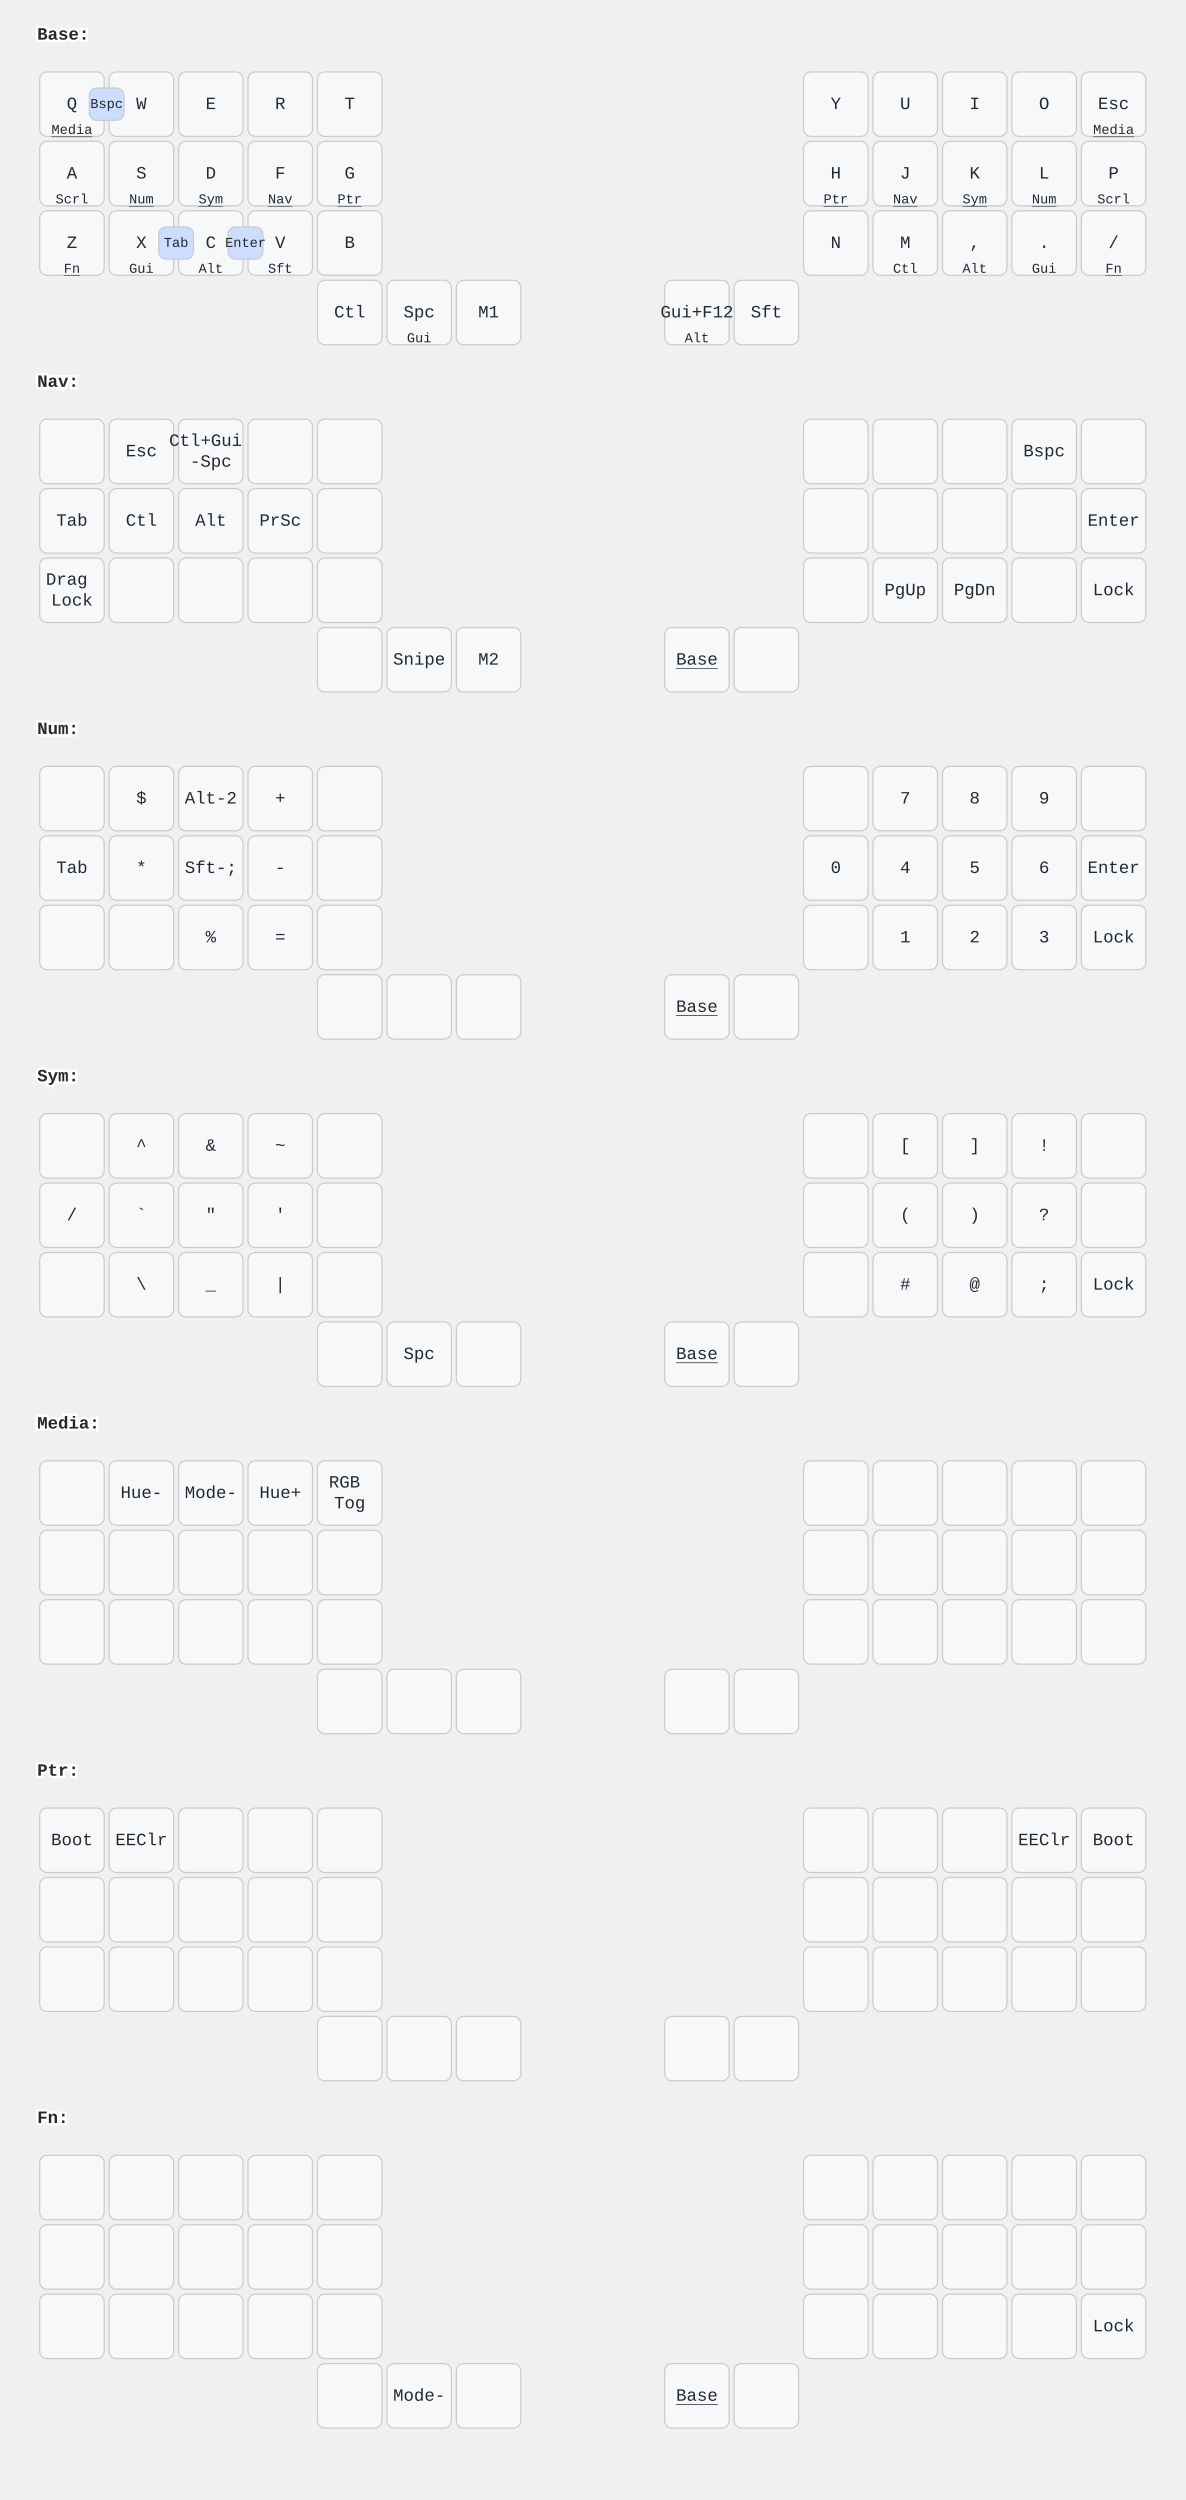
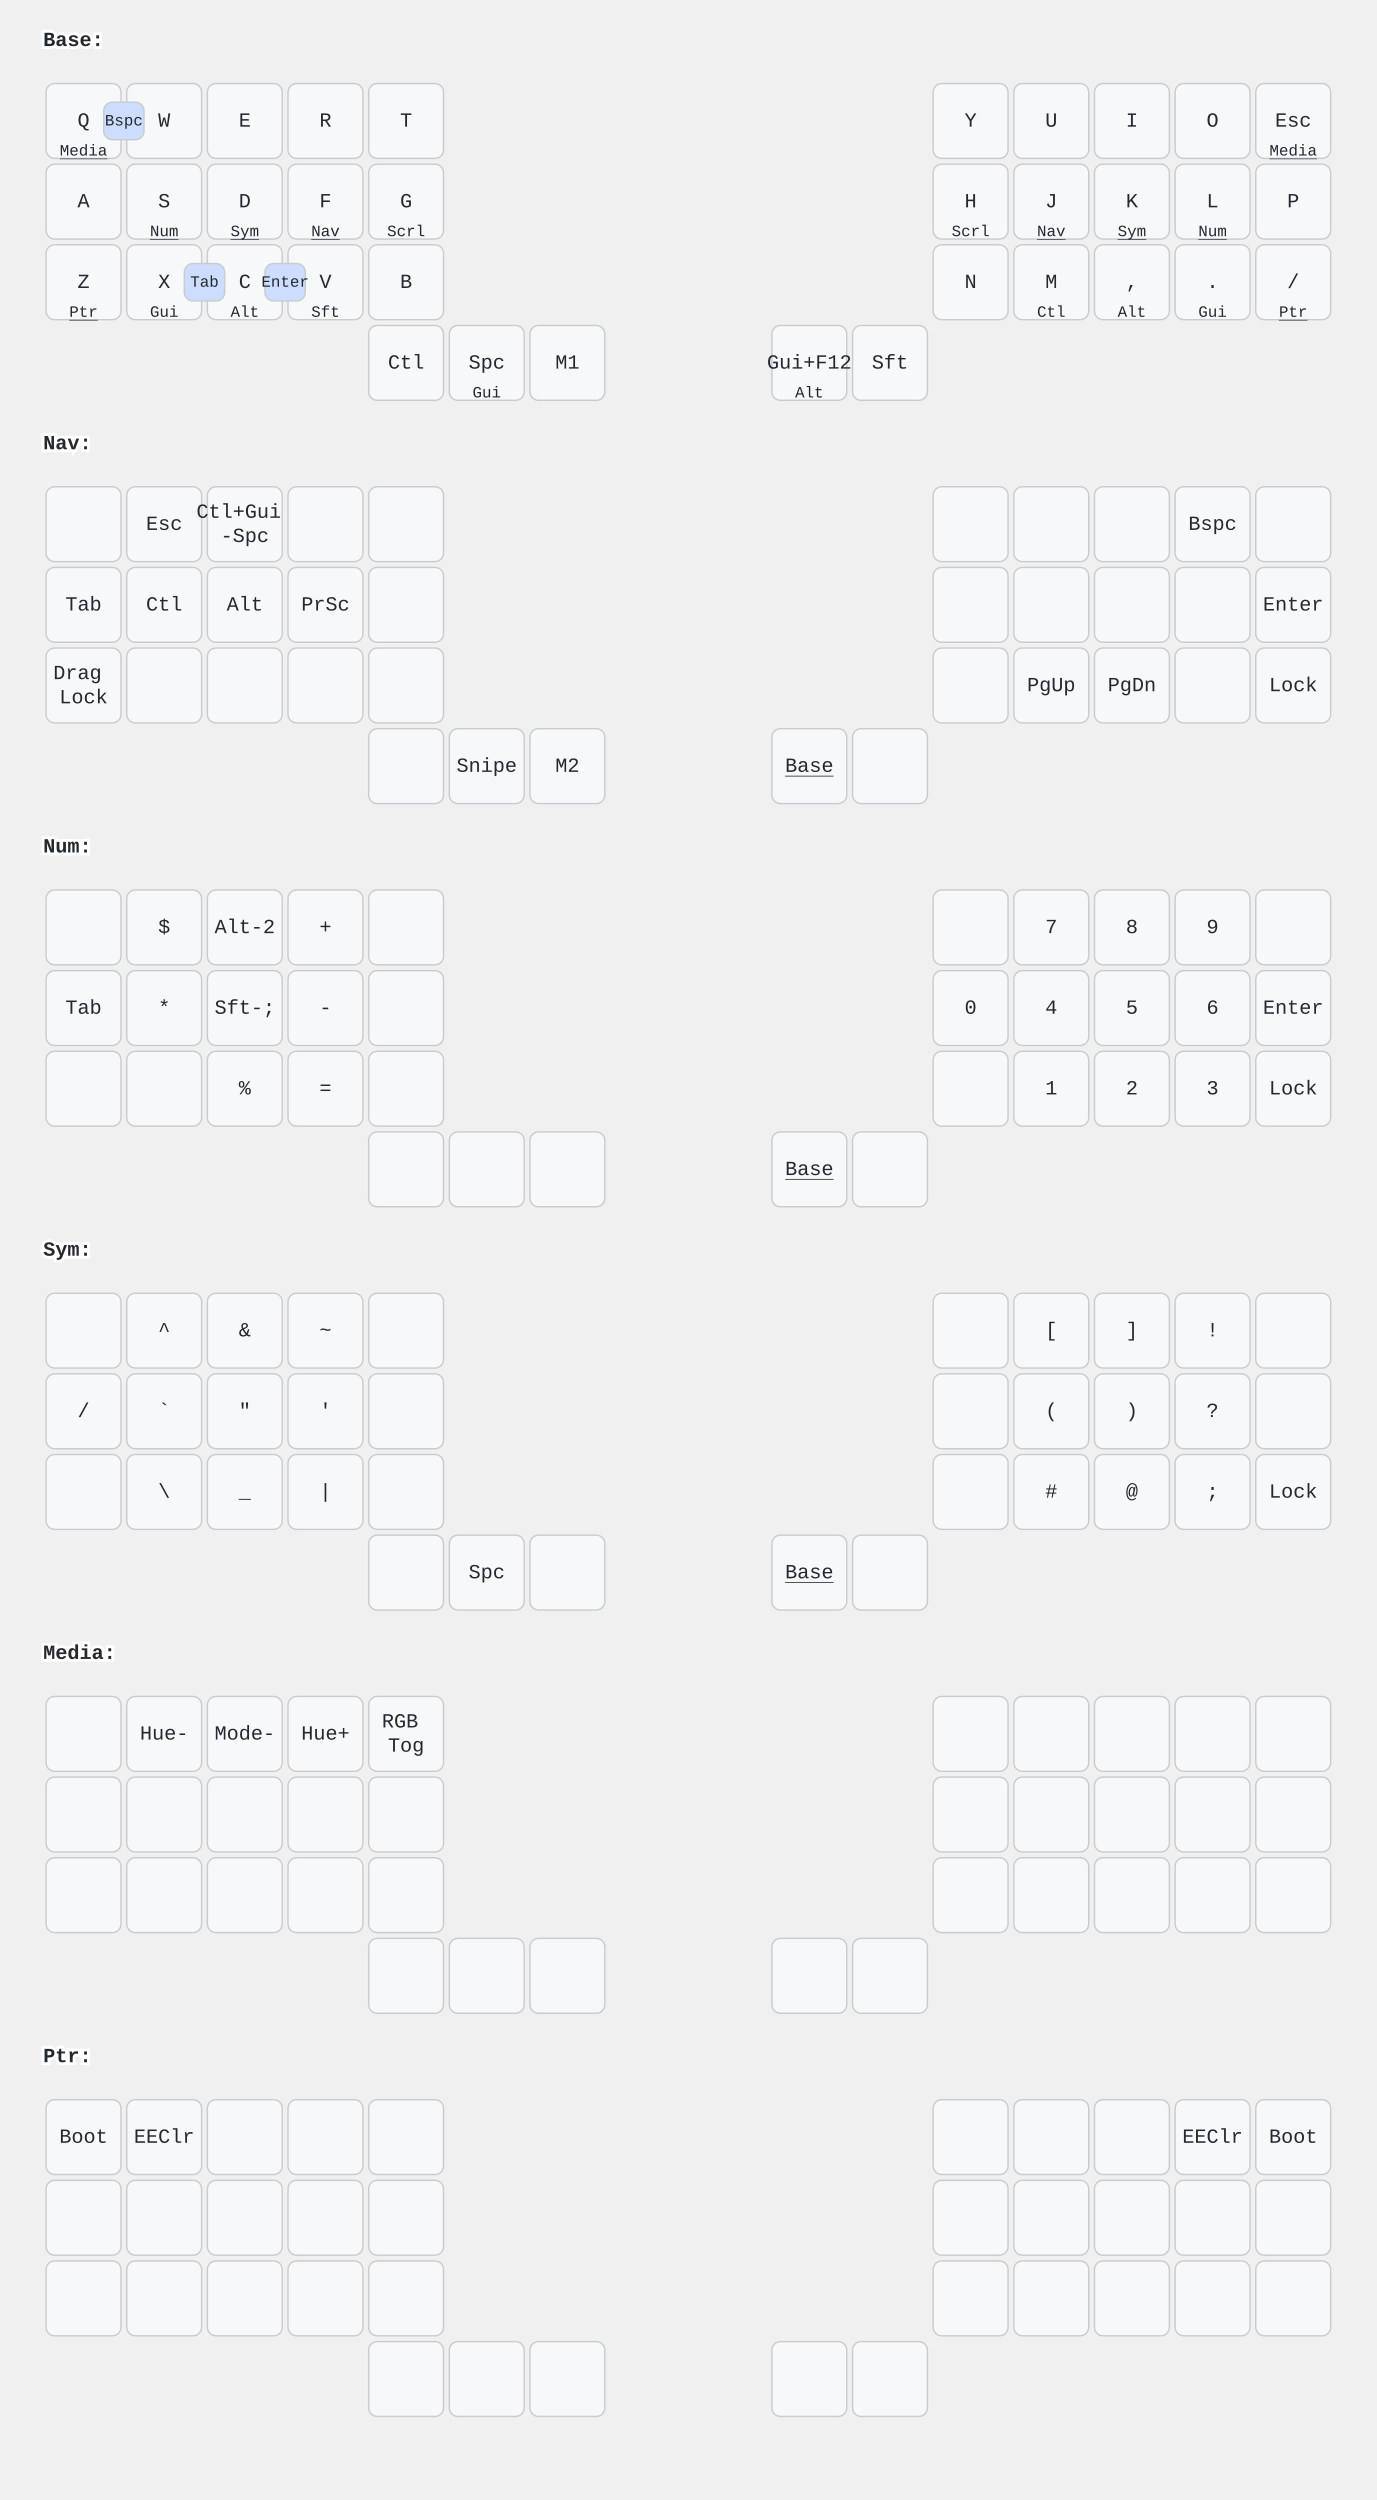
- <svg xmlns="http://www.w3.org/2000/svg" xmlns:xlink="http://www.w3.org/1999/xlink" width="956" height="2016" viewBox="0 0 956 2016" class="keymap">
+ <svg xmlns="http://www.w3.org/2000/svg" xmlns:xlink="http://www.w3.org/1999/xlink" width="956" height="1736" viewBox="0 0 956 1736" class="keymap">
  <defs>/* start glyphs */
<svg id="mdi:arrow-down-thin">
      <svg id="mdi-arrow-down-thin" viewBox="0 0 24 24">
        <path d="M7.03 13.92H11.03V5L13.04 4.97V13.92H17.03L12.03 18.92Z" />
      </svg>
    </svg>
    <svg id="mdi:arrow-left-thin">
      <svg id="mdi-arrow-left-thin" viewBox="0 0 24 24">
        <path d="M10.05 16.94V12.94H18.97L19 10.93H10.05V6.94L5.05 11.94Z" />
      </svg>
    </svg>
    <svg id="mdi:arrow-right-thin">
      <svg id="mdi-arrow-right-thin" viewBox="0 0 24 24">
        <path d="M14 16.94V12.94H5.08L5.05 10.93H14V6.94L19 11.94Z" />
      </svg>
    </svg>
    <svg id="mdi:arrow-up-thin">
      <svg id="mdi-arrow-up-thin" viewBox="0 0 24 24">
        <path d="M7.03 9.97H11.03V18.89L13.04 18.92V9.97H17.03L12.03 4.97Z" />
      </svg>
    </svg>
    <svg id="mdi:play">
      <svg id="mdi-play" viewBox="0 0 24 24">
        <path d="M8,5.14V19.14L19,12.14L8,5.14Z" />
      </svg>
    </svg>
    <svg id="mdi:skip-next">
      <svg id="mdi-skip-next" viewBox="0 0 24 24">
        <path d="M16,18H18V6H16M6,18L14.5,12L6,6V18Z" />
      </svg>
    </svg>
    <svg id="mdi:skip-previous">
      <svg id="mdi-skip-previous" viewBox="0 0 24 24">
        <path d="M6,18V6H8V18H6M9.5,12L18,6V18L9.5,12Z" />
      </svg>
    </svg>
    <svg id="mdi:stop">
      <svg id="mdi-stop" viewBox="0 0 24 24">
        <path d="M18,18H6V6H18V18Z" />
      </svg>
    </svg>
    <svg id="mdi:volume-off">
      <svg id="mdi-volume-off" viewBox="0 0 24 24">
        <path d="M12,4L9.91,6.09L12,8.18M4.27,3L3,4.27L7.73,9H3V15H7L12,20V13.27L16.25,17.53C15.58,18.04 14.83,18.46 14,18.7V20.77C15.38,20.45 16.63,19.82 17.68,18.96L19.73,21L21,19.73L12,10.73M19,12C19,12.94 18.8,13.82 18.46,14.64L19.97,16.15C20.62,14.91 21,13.5 21,12C21,7.72 18,4.14 14,3.23V5.29C16.89,6.15 19,8.83 19,12M16.5,12C16.5,10.23 15.5,8.71 14,7.97V10.18L16.45,12.63C16.5,12.43 16.5,12.21 16.5,12Z" />
      </svg>
    </svg>
  </defs>/* end glyphs */
<style>/* inherit to force styles through use tags */
svg path {
    fill: inherit;
}

/* font and background color specifications */
svg.keymap {
    font-family: SFMono-Regular,Consolas,Liberation Mono,Menlo,monospace;
    font-size: 14px;
    font-kerning: normal;
    text-rendering: optimizeLegibility;
    fill: #24292e;
}

/* default key styling */
rect.key {
    fill: #f6f8fa;
}

rect.key, rect.combo {
    stroke: #c9cccf;
    stroke-width: 1;
}

/* default key side styling, only used is draw_key_sides is set */
rect.side {
    filter: brightness(90%);
}

/* color accent for combo boxes */
rect.combo, rect.combo-separate {
    fill: #cdf;
}

/* color accent for held keys */
rect.held, rect.combo.held {
    fill: #fdd;
}

/* color accent for ghost (optional) keys */
rect.ghost, rect.combo.ghost {
    stroke-dasharray: 4, 4;
    stroke-width: 2;
}

text {
    text-anchor: middle;
    dominant-baseline: middle;
}

/* styling for layer labels */
text.label {
    font-weight: bold;
    text-anchor: start;
    stroke: white;
    stroke-width: 4;
    paint-order: stroke;
}

/* styling for optional footer */
text.footer {
    text-anchor: end;
    dominant-baseline: auto;
    stroke: white;
    stroke-width: 4;
    paint-order: stroke;
}

/* styling for combo tap, and key non-tap label text */
text.combo, text.hold, text.shifted, text.left, text.right, text.tl, text.tr, text.bl, text.br {
    font-size: 11px;
}

text.hold, text.bl, text.br {
    text-anchor: middle;
    dominant-baseline: auto;
}

text.shifted, text.tl, text.tr {
    text-anchor: middle;
    dominant-baseline: hanging;
}

text.left, text.tl, text.bl {
    text-anchor: start;
}

text.right, text.tr, text.br {
    text-anchor: end;
}

text.layer-activator {
    text-decoration: underline;
}

/* styling for hold/shifted label text in combo box */
text.combo.hold, text.combo.shifted, text.combo.left, text.combo.right {
    font-size: 8px;
}

/* lighter symbol for transparent keys */
text.trans {
    fill: #7b7e81;
}

/* styling for combo dendrons */
path.combo {
    stroke-width: 1;
    stroke: gray;
    fill: none;
}

/* Start Tabler Icons Cleanup */
/* cannot use height/width with glyphs */
.icon-tabler &gt; path {
    fill: inherit;
    stroke: inherit;
    stroke-width: 2;
}
/* hide tabler's default box */
.icon-tabler &gt; path[stroke="none"][fill="none"] {
    visibility: hidden;
}
/* End Tabler Icons Cleanup */
</style>
  <g transform="translate(30, 0)" class="layer-Base">
    <text x="0" y="28" class="label" id="Base">Base:</text>
    <g transform="translate(0, 56)">
      <g transform="translate(28, 28)" class="key keypos-0">
        <rect rx="6" ry="6" x="-26" y="-26" width="52" height="52" class="key" />
        <text x="0" y="0" class="key tap">Q</text>
        <a href="#Media">
          <text x="0" y="24" class="key hold layer-activator">Media</text>
        </a>
      </g>
      <g transform="translate(84, 28)" class="key keypos-1">
        <rect rx="6" ry="6" x="-26" y="-26" width="52" height="52" class="key" />
        <text x="0" y="0" class="key tap">W</text>
      </g>
      <g transform="translate(140, 28)" class="key keypos-2">
        <rect rx="6" ry="6" x="-26" y="-26" width="52" height="52" class="key" />
        <text x="0" y="0" class="key tap">E</text>
      </g>
      <g transform="translate(196, 28)" class="key keypos-3">
        <rect rx="6" ry="6" x="-26" y="-26" width="52" height="52" class="key" />
        <text x="0" y="0" class="key tap">R</text>
      </g>
      <g transform="translate(252, 28)" class="key keypos-4">
        <rect rx="6" ry="6" x="-26" y="-26" width="52" height="52" class="key" />
        <text x="0" y="0" class="key tap">T</text>
      </g>
      <g transform="translate(644, 28)" class="key keypos-5">
        <rect rx="6" ry="6" x="-26" y="-26" width="52" height="52" class="key" />
        <text x="0" y="0" class="key tap">Y</text>
      </g>
      <g transform="translate(700, 28)" class="key keypos-6">
        <rect rx="6" ry="6" x="-26" y="-26" width="52" height="52" class="key" />
        <text x="0" y="0" class="key tap">U</text>
      </g>
      <g transform="translate(756, 28)" class="key keypos-7">
        <rect rx="6" ry="6" x="-26" y="-26" width="52" height="52" class="key" />
        <text x="0" y="0" class="key tap">I</text>
      </g>
      <g transform="translate(812, 28)" class="key keypos-8">
        <rect rx="6" ry="6" x="-26" y="-26" width="52" height="52" class="key" />
        <text x="0" y="0" class="key tap">O</text>
      </g>
      <g transform="translate(868, 28)" class="key keypos-9">
        <rect rx="6" ry="6" x="-26" y="-26" width="52" height="52" class="key" />
        <text x="0" y="0" class="key tap">Esc</text>
        <a href="#Media">
          <text x="0" y="24" class="key hold layer-activator">Media</text>
        </a>
      </g>
      <g transform="translate(28, 84)" class="key keypos-10">
        <rect rx="6" ry="6" x="-26" y="-26" width="52" height="52" class="key" />
        <text x="0" y="0" class="key tap">A</text>
-         <text x="0" y="24" class="key hold">Scrl</text>
      </g>
      <g transform="translate(84, 84)" class="key keypos-11">
        <rect rx="6" ry="6" x="-26" y="-26" width="52" height="52" class="key" />
        <text x="0" y="0" class="key tap">S</text>
        <a href="#Num">
          <text x="0" y="24" class="key hold layer-activator">Num</text>
        </a>
      </g>
      <g transform="translate(140, 84)" class="key keypos-12">
        <rect rx="6" ry="6" x="-26" y="-26" width="52" height="52" class="key" />
        <text x="0" y="0" class="key tap">D</text>
        <a href="#Sym">
          <text x="0" y="24" class="key hold layer-activator">Sym</text>
        </a>
      </g>
      <g transform="translate(196, 84)" class="key keypos-13">
        <rect rx="6" ry="6" x="-26" y="-26" width="52" height="52" class="key" />
        <text x="0" y="0" class="key tap">F</text>
        <a href="#Nav">
          <text x="0" y="24" class="key hold layer-activator">Nav</text>
        </a>
      </g>
      <g transform="translate(252, 84)" class="key keypos-14">
        <rect rx="6" ry="6" x="-26" y="-26" width="52" height="52" class="key" />
        <text x="0" y="0" class="key tap">G</text>
-         <a href="#Ptr">
-           <text x="0" y="24" class="key hold layer-activator">Ptr</text>
-         </a>
+         <text x="0" y="24" class="key hold">Scrl</text>
      </g>
      <g transform="translate(644, 84)" class="key keypos-15">
        <rect rx="6" ry="6" x="-26" y="-26" width="52" height="52" class="key" />
        <text x="0" y="0" class="key tap">H</text>
-         <a href="#Ptr">
-           <text x="0" y="24" class="key hold layer-activator">Ptr</text>
-         </a>
+         <text x="0" y="24" class="key hold">Scrl</text>
      </g>
      <g transform="translate(700, 84)" class="key keypos-16">
        <rect rx="6" ry="6" x="-26" y="-26" width="52" height="52" class="key" />
        <text x="0" y="0" class="key tap">J</text>
        <a href="#Nav">
          <text x="0" y="24" class="key hold layer-activator">Nav</text>
        </a>
      </g>
      <g transform="translate(756, 84)" class="key keypos-17">
        <rect rx="6" ry="6" x="-26" y="-26" width="52" height="52" class="key" />
        <text x="0" y="0" class="key tap">K</text>
        <a href="#Sym">
          <text x="0" y="24" class="key hold layer-activator">Sym</text>
        </a>
      </g>
      <g transform="translate(812, 84)" class="key keypos-18">
        <rect rx="6" ry="6" x="-26" y="-26" width="52" height="52" class="key" />
        <text x="0" y="0" class="key tap">L</text>
        <a href="#Num">
          <text x="0" y="24" class="key hold layer-activator">Num</text>
        </a>
      </g>
      <g transform="translate(868, 84)" class="key keypos-19">
        <rect rx="6" ry="6" x="-26" y="-26" width="52" height="52" class="key" />
        <text x="0" y="0" class="key tap">P</text>
-         <text x="0" y="24" class="key hold">Scrl</text>
      </g>
      <g transform="translate(28, 140)" class="key keypos-20">
        <rect rx="6" ry="6" x="-26" y="-26" width="52" height="52" class="key" />
        <text x="0" y="0" class="key tap">Z</text>
-         <a href="#Fn">
-           <text x="0" y="24" class="key hold layer-activator">Fn</text>
+         <a href="#Ptr">
+           <text x="0" y="24" class="key hold layer-activator">Ptr</text>
        </a>
      </g>
      <g transform="translate(84, 140)" class="key keypos-21">
        <rect rx="6" ry="6" x="-26" y="-26" width="52" height="52" class="key" />
        <text x="0" y="0" class="key tap">X</text>
        <text x="0" y="24" class="key hold">Gui</text>
      </g>
      <g transform="translate(140, 140)" class="key keypos-22">
        <rect rx="6" ry="6" x="-26" y="-26" width="52" height="52" class="key" />
        <text x="0" y="0" class="key tap">C</text>
        <text x="0" y="24" class="key hold">Alt</text>
      </g>
      <g transform="translate(196, 140)" class="key keypos-23">
        <rect rx="6" ry="6" x="-26" y="-26" width="52" height="52" class="key" />
        <text x="0" y="0" class="key tap">V</text>
        <text x="0" y="24" class="key hold">Sft</text>
      </g>
      <g transform="translate(252, 140)" class="key keypos-24">
        <rect rx="6" ry="6" x="-26" y="-26" width="52" height="52" class="key" />
        <text x="0" y="0" class="key tap">B</text>
      </g>
      <g transform="translate(644, 140)" class="key keypos-25">
        <rect rx="6" ry="6" x="-26" y="-26" width="52" height="52" class="key" />
        <text x="0" y="0" class="key tap">N</text>
      </g>
      <g transform="translate(700, 140)" class="key keypos-26">
        <rect rx="6" ry="6" x="-26" y="-26" width="52" height="52" class="key" />
        <text x="0" y="0" class="key tap">M</text>
        <text x="0" y="24" class="key hold">Ctl</text>
      </g>
      <g transform="translate(756, 140)" class="key keypos-27">
        <rect rx="6" ry="6" x="-26" y="-26" width="52" height="52" class="key" />
        <text x="0" y="0" class="key tap">,</text>
        <text x="0" y="24" class="key hold">Alt</text>
      </g>
      <g transform="translate(812, 140)" class="key keypos-28">
        <rect rx="6" ry="6" x="-26" y="-26" width="52" height="52" class="key" />
        <text x="0" y="0" class="key tap">.</text>
        <text x="0" y="24" class="key hold">Gui</text>
      </g>
      <g transform="translate(868, 140)" class="key keypos-29">
        <rect rx="6" ry="6" x="-26" y="-26" width="52" height="52" class="key" />
        <text x="0" y="0" class="key tap">/</text>
-         <a href="#Fn">
-           <text x="0" y="24" class="key hold layer-activator">Fn</text>
+         <a href="#Ptr">
+           <text x="0" y="24" class="key hold layer-activator">Ptr</text>
        </a>
      </g>
      <g transform="translate(252, 196)" class="key keypos-30">
        <rect rx="6" ry="6" x="-26" y="-26" width="52" height="52" class="key" />
        <text x="0" y="0" class="key tap">Ctl</text>
      </g>
      <g transform="translate(308, 196)" class="key keypos-31">
        <rect rx="6" ry="6" x="-26" y="-26" width="52" height="52" class="key" />
        <text x="0" y="0" class="key tap">Spc</text>
        <text x="0" y="24" class="key hold">Gui</text>
      </g>
      <g transform="translate(364, 196)" class="key keypos-32">
        <rect rx="6" ry="6" x="-26" y="-26" width="52" height="52" class="key" />
        <text x="0" y="0" class="key tap">M1</text>
      </g>
      <g transform="translate(532, 196)" class="key keypos-33">
        <rect rx="6" ry="6" x="-26" y="-26" width="52" height="52" class="key" />
        <text x="0" y="0" class="key tap">Gui+F12</text>
        <text x="0" y="24" class="key hold">Alt</text>
      </g>
      <g transform="translate(588, 196)" class="key keypos-34">
        <rect rx="6" ry="6" x="-26" y="-26" width="52" height="52" class="key" />
        <text x="0" y="0" class="key tap">Sft</text>
      </g>
      <g class="combo combopos-0">
        <rect rx="6" ry="6" x="154" y="127" width="28" height="26" class="combo" />
        <text x="168" y="140" class="combo tap">Enter</text>
      </g>
      <g class="combo combopos-1">
        <rect rx="6" ry="6" x="98" y="127" width="28" height="26" class="combo" />
        <text x="112" y="140" class="combo tap">Tab</text>
      </g>
      <g class="combo combopos-2">
        <rect rx="6" ry="6" x="42" y="15" width="28" height="26" class="combo" />
        <text x="56" y="28" class="combo tap">Bspc</text>
      </g>
    </g>
  </g>
  <g transform="translate(30, 280)" class="layer-Nav">
    <text x="0" y="28" class="label" id="Nav">Nav:</text>
    <g transform="translate(0, 56)">
      <g transform="translate(28, 28)" class="key keypos-0">
        <rect rx="6" ry="6" x="-26" y="-26" width="52" height="52" class="key" />
      </g>
      <g transform="translate(84, 28)" class="key keypos-1">
        <rect rx="6" ry="6" x="-26" y="-26" width="52" height="52" class="key" />
        <text x="0" y="0" class="key tap">Esc</text>
      </g>
      <g transform="translate(140, 28)" class="key keypos-2">
        <rect rx="6" ry="6" x="-26" y="-26" width="52" height="52" class="key" />
        <text x="0" y="0" class="key tap">
          <tspan x="0" dy="-0.6em">Ctl+Gui</tspan>
          <tspan x="0" dy="1.2em">-Spc</tspan>
        </text>
      </g>
      <g transform="translate(196, 28)" class="key keypos-3">
        <rect rx="6" ry="6" x="-26" y="-26" width="52" height="52" class="key" />
      </g>
      <g transform="translate(252, 28)" class="key keypos-4">
        <rect rx="6" ry="6" x="-26" y="-26" width="52" height="52" class="key" />
      </g>
      <g transform="translate(644, 28)" class="key keypos-5">
        <rect rx="6" ry="6" x="-26" y="-26" width="52" height="52" class="key" />
      </g>
      <g transform="translate(700, 28)" class="key keypos-6">
        <rect rx="6" ry="6" x="-26" y="-26" width="52" height="52" class="key" />
      </g>
      <g transform="translate(756, 28)" class="key keypos-7">
        <rect rx="6" ry="6" x="-26" y="-26" width="52" height="52" class="key" />
        <use href="#mdi:arrow-up-thin" xlink:href="#mdi:arrow-up-thin" x="-7" y="-7" height="14" width="14.0" class="key tap glyph mdi:arrow-up-thin" />
      </g>
      <g transform="translate(812, 28)" class="key keypos-8">
        <rect rx="6" ry="6" x="-26" y="-26" width="52" height="52" class="key" />
        <text x="0" y="0" class="key tap">Bspc</text>
      </g>
      <g transform="translate(868, 28)" class="key keypos-9">
        <rect rx="6" ry="6" x="-26" y="-26" width="52" height="52" class="key" />
      </g>
      <g transform="translate(28, 84)" class="key keypos-10">
        <rect rx="6" ry="6" x="-26" y="-26" width="52" height="52" class="key" />
        <text x="0" y="0" class="key tap">Tab</text>
      </g>
      <g transform="translate(84, 84)" class="key keypos-11">
        <rect rx="6" ry="6" x="-26" y="-26" width="52" height="52" class="key" />
        <text x="0" y="0" class="key tap">Ctl</text>
      </g>
      <g transform="translate(140, 84)" class="key keypos-12">
        <rect rx="6" ry="6" x="-26" y="-26" width="52" height="52" class="key" />
        <text x="0" y="0" class="key tap">Alt</text>
      </g>
      <g transform="translate(196, 84)" class="key keypos-13">
        <rect rx="6" ry="6" x="-26" y="-26" width="52" height="52" class="key" />
        <text x="0" y="0" class="key tap">PrSc</text>
      </g>
      <g transform="translate(252, 84)" class="key keypos-14">
        <rect rx="6" ry="6" x="-26" y="-26" width="52" height="52" class="key" />
      </g>
      <g transform="translate(644, 84)" class="key keypos-15">
        <rect rx="6" ry="6" x="-26" y="-26" width="52" height="52" class="key" />
      </g>
      <g transform="translate(700, 84)" class="key keypos-16">
        <rect rx="6" ry="6" x="-26" y="-26" width="52" height="52" class="key" />
        <use href="#mdi:arrow-left-thin" xlink:href="#mdi:arrow-left-thin" x="-7" y="-7" height="14" width="14.0" class="key tap glyph mdi:arrow-left-thin" />
      </g>
      <g transform="translate(756, 84)" class="key keypos-17">
        <rect rx="6" ry="6" x="-26" y="-26" width="52" height="52" class="key" />
        <use href="#mdi:arrow-down-thin" xlink:href="#mdi:arrow-down-thin" x="-7" y="-7" height="14" width="14.0" class="key tap glyph mdi:arrow-down-thin" />
      </g>
      <g transform="translate(812, 84)" class="key keypos-18">
        <rect rx="6" ry="6" x="-26" y="-26" width="52" height="52" class="key" />
        <use href="#mdi:arrow-right-thin" xlink:href="#mdi:arrow-right-thin" x="-7" y="-7" height="14" width="14.0" class="key tap glyph mdi:arrow-right-thin" />
      </g>
      <g transform="translate(868, 84)" class="key keypos-19">
        <rect rx="6" ry="6" x="-26" y="-26" width="52" height="52" class="key" />
        <text x="0" y="0" class="key tap">Enter</text>
      </g>
      <g transform="translate(28, 140)" class="key keypos-20">
        <rect rx="6" ry="6" x="-26" y="-26" width="52" height="52" class="key" />
        <text x="0" y="0" class="key tap">
          <tspan x="0" dy="-0.6em">Drag</tspan>
          <tspan x="0" dy="1.2em">Lock</tspan>
        </text>
      </g>
      <g transform="translate(84, 140)" class="key keypos-21">
        <rect rx="6" ry="6" x="-26" y="-26" width="52" height="52" class="key" />
      </g>
      <g transform="translate(140, 140)" class="key keypos-22">
        <rect rx="6" ry="6" x="-26" y="-26" width="52" height="52" class="key" />
      </g>
      <g transform="translate(196, 140)" class="key keypos-23">
        <rect rx="6" ry="6" x="-26" y="-26" width="52" height="52" class="key" />
      </g>
      <g transform="translate(252, 140)" class="key keypos-24">
        <rect rx="6" ry="6" x="-26" y="-26" width="52" height="52" class="key" />
      </g>
      <g transform="translate(644, 140)" class="key keypos-25">
        <rect rx="6" ry="6" x="-26" y="-26" width="52" height="52" class="key" />
      </g>
      <g transform="translate(700, 140)" class="key keypos-26">
        <rect rx="6" ry="6" x="-26" y="-26" width="52" height="52" class="key" />
        <text x="0" y="0" class="key tap">PgUp</text>
      </g>
      <g transform="translate(756, 140)" class="key keypos-27">
        <rect rx="6" ry="6" x="-26" y="-26" width="52" height="52" class="key" />
        <text x="0" y="0" class="key tap">PgDn</text>
      </g>
      <g transform="translate(812, 140)" class="key keypos-28">
        <rect rx="6" ry="6" x="-26" y="-26" width="52" height="52" class="key" />
      </g>
      <g transform="translate(868, 140)" class="key keypos-29">
        <rect rx="6" ry="6" x="-26" y="-26" width="52" height="52" class="key" />
        <text x="0" y="0" class="key tap">Lock</text>
      </g>
      <g transform="translate(252, 196)" class="key keypos-30">
        <rect rx="6" ry="6" x="-26" y="-26" width="52" height="52" class="key" />
      </g>
      <g transform="translate(308, 196)" class="key keypos-31">
        <rect rx="6" ry="6" x="-26" y="-26" width="52" height="52" class="key" />
        <text x="0" y="0" class="key tap">Snipe</text>
      </g>
      <g transform="translate(364, 196)" class="key keypos-32">
        <rect rx="6" ry="6" x="-26" y="-26" width="52" height="52" class="key" />
        <text x="0" y="0" class="key tap">M2</text>
      </g>
      <g transform="translate(532, 196)" class="key keypos-33">
        <rect rx="6" ry="6" x="-26" y="-26" width="52" height="52" class="key" />
        <a href="#Base">
          <text x="0" y="0" class="key tap layer-activator">Base</text>
        </a>
      </g>
      <g transform="translate(588, 196)" class="key keypos-34">
        <rect rx="6" ry="6" x="-26" y="-26" width="52" height="52" class="key" />
      </g>
    </g>
  </g>
  <g transform="translate(30, 560)" class="layer-Num">
    <text x="0" y="28" class="label" id="Num">Num:</text>
    <g transform="translate(0, 56)">
      <g transform="translate(28, 28)" class="key keypos-0">
        <rect rx="6" ry="6" x="-26" y="-26" width="52" height="52" class="key" />
      </g>
      <g transform="translate(84, 28)" class="key keypos-1">
        <rect rx="6" ry="6" x="-26" y="-26" width="52" height="52" class="key" />
        <text x="0" y="0" class="key tap">$</text>
      </g>
      <g transform="translate(140, 28)" class="key keypos-2">
        <rect rx="6" ry="6" x="-26" y="-26" width="52" height="52" class="key" />
        <text x="0" y="0" class="key tap">Alt-2</text>
      </g>
      <g transform="translate(196, 28)" class="key keypos-3">
        <rect rx="6" ry="6" x="-26" y="-26" width="52" height="52" class="key" />
        <text x="0" y="0" class="key tap">+</text>
      </g>
      <g transform="translate(252, 28)" class="key keypos-4">
        <rect rx="6" ry="6" x="-26" y="-26" width="52" height="52" class="key" />
      </g>
      <g transform="translate(644, 28)" class="key keypos-5">
        <rect rx="6" ry="6" x="-26" y="-26" width="52" height="52" class="key" />
      </g>
      <g transform="translate(700, 28)" class="key keypos-6">
        <rect rx="6" ry="6" x="-26" y="-26" width="52" height="52" class="key" />
        <text x="0" y="0" class="key tap">7</text>
      </g>
      <g transform="translate(756, 28)" class="key keypos-7">
        <rect rx="6" ry="6" x="-26" y="-26" width="52" height="52" class="key" />
        <text x="0" y="0" class="key tap">8</text>
      </g>
      <g transform="translate(812, 28)" class="key keypos-8">
        <rect rx="6" ry="6" x="-26" y="-26" width="52" height="52" class="key" />
        <text x="0" y="0" class="key tap">9</text>
      </g>
      <g transform="translate(868, 28)" class="key keypos-9">
        <rect rx="6" ry="6" x="-26" y="-26" width="52" height="52" class="key" />
      </g>
      <g transform="translate(28, 84)" class="key keypos-10">
        <rect rx="6" ry="6" x="-26" y="-26" width="52" height="52" class="key" />
        <text x="0" y="0" class="key tap">Tab</text>
      </g>
      <g transform="translate(84, 84)" class="key keypos-11">
        <rect rx="6" ry="6" x="-26" y="-26" width="52" height="52" class="key" />
        <text x="0" y="0" class="key tap">*</text>
      </g>
      <g transform="translate(140, 84)" class="key keypos-12">
        <rect rx="6" ry="6" x="-26" y="-26" width="52" height="52" class="key" />
        <text x="0" y="0" class="key tap">Sft-;</text>
      </g>
      <g transform="translate(196, 84)" class="key keypos-13">
        <rect rx="6" ry="6" x="-26" y="-26" width="52" height="52" class="key" />
        <text x="0" y="0" class="key tap">-</text>
      </g>
      <g transform="translate(252, 84)" class="key keypos-14">
        <rect rx="6" ry="6" x="-26" y="-26" width="52" height="52" class="key" />
      </g>
      <g transform="translate(644, 84)" class="key keypos-15">
        <rect rx="6" ry="6" x="-26" y="-26" width="52" height="52" class="key" />
        <text x="0" y="0" class="key tap">0</text>
      </g>
      <g transform="translate(700, 84)" class="key keypos-16">
        <rect rx="6" ry="6" x="-26" y="-26" width="52" height="52" class="key" />
        <text x="0" y="0" class="key tap">4</text>
      </g>
      <g transform="translate(756, 84)" class="key keypos-17">
        <rect rx="6" ry="6" x="-26" y="-26" width="52" height="52" class="key" />
        <text x="0" y="0" class="key tap">5</text>
      </g>
      <g transform="translate(812, 84)" class="key keypos-18">
        <rect rx="6" ry="6" x="-26" y="-26" width="52" height="52" class="key" />
        <text x="0" y="0" class="key tap">6</text>
      </g>
      <g transform="translate(868, 84)" class="key keypos-19">
        <rect rx="6" ry="6" x="-26" y="-26" width="52" height="52" class="key" />
        <text x="0" y="0" class="key tap">Enter</text>
      </g>
      <g transform="translate(28, 140)" class="key keypos-20">
        <rect rx="6" ry="6" x="-26" y="-26" width="52" height="52" class="key" />
      </g>
      <g transform="translate(84, 140)" class="key keypos-21">
        <rect rx="6" ry="6" x="-26" y="-26" width="52" height="52" class="key" />
      </g>
      <g transform="translate(140, 140)" class="key keypos-22">
        <rect rx="6" ry="6" x="-26" y="-26" width="52" height="52" class="key" />
        <text x="0" y="0" class="key tap">%</text>
      </g>
      <g transform="translate(196, 140)" class="key keypos-23">
        <rect rx="6" ry="6" x="-26" y="-26" width="52" height="52" class="key" />
        <text x="0" y="0" class="key tap">=</text>
      </g>
      <g transform="translate(252, 140)" class="key keypos-24">
        <rect rx="6" ry="6" x="-26" y="-26" width="52" height="52" class="key" />
      </g>
      <g transform="translate(644, 140)" class="key keypos-25">
        <rect rx="6" ry="6" x="-26" y="-26" width="52" height="52" class="key" />
      </g>
      <g transform="translate(700, 140)" class="key keypos-26">
        <rect rx="6" ry="6" x="-26" y="-26" width="52" height="52" class="key" />
        <text x="0" y="0" class="key tap">1</text>
      </g>
      <g transform="translate(756, 140)" class="key keypos-27">
        <rect rx="6" ry="6" x="-26" y="-26" width="52" height="52" class="key" />
        <text x="0" y="0" class="key tap">2</text>
      </g>
      <g transform="translate(812, 140)" class="key keypos-28">
        <rect rx="6" ry="6" x="-26" y="-26" width="52" height="52" class="key" />
        <text x="0" y="0" class="key tap">3</text>
      </g>
      <g transform="translate(868, 140)" class="key keypos-29">
        <rect rx="6" ry="6" x="-26" y="-26" width="52" height="52" class="key" />
        <text x="0" y="0" class="key tap">Lock</text>
      </g>
      <g transform="translate(252, 196)" class="key keypos-30">
        <rect rx="6" ry="6" x="-26" y="-26" width="52" height="52" class="key" />
      </g>
      <g transform="translate(308, 196)" class="key keypos-31">
        <rect rx="6" ry="6" x="-26" y="-26" width="52" height="52" class="key" />
      </g>
      <g transform="translate(364, 196)" class="key keypos-32">
        <rect rx="6" ry="6" x="-26" y="-26" width="52" height="52" class="key" />
      </g>
      <g transform="translate(532, 196)" class="key keypos-33">
        <rect rx="6" ry="6" x="-26" y="-26" width="52" height="52" class="key" />
        <a href="#Base">
          <text x="0" y="0" class="key tap layer-activator">Base</text>
        </a>
      </g>
      <g transform="translate(588, 196)" class="key keypos-34">
        <rect rx="6" ry="6" x="-26" y="-26" width="52" height="52" class="key" />
      </g>
    </g>
  </g>
  <g transform="translate(30, 840)" class="layer-Sym">
    <text x="0" y="28" class="label" id="Sym">Sym:</text>
    <g transform="translate(0, 56)">
      <g transform="translate(28, 28)" class="key keypos-0">
        <rect rx="6" ry="6" x="-26" y="-26" width="52" height="52" class="key" />
      </g>
      <g transform="translate(84, 28)" class="key keypos-1">
        <rect rx="6" ry="6" x="-26" y="-26" width="52" height="52" class="key" />
        <text x="0" y="0" class="key tap">^</text>
      </g>
      <g transform="translate(140, 28)" class="key keypos-2">
        <rect rx="6" ry="6" x="-26" y="-26" width="52" height="52" class="key" />
        <text x="0" y="0" class="key tap">&amp;</text>
      </g>
      <g transform="translate(196, 28)" class="key keypos-3">
        <rect rx="6" ry="6" x="-26" y="-26" width="52" height="52" class="key" />
        <text x="0" y="0" class="key tap">~</text>
      </g>
      <g transform="translate(252, 28)" class="key keypos-4">
        <rect rx="6" ry="6" x="-26" y="-26" width="52" height="52" class="key" />
      </g>
      <g transform="translate(644, 28)" class="key keypos-5">
        <rect rx="6" ry="6" x="-26" y="-26" width="52" height="52" class="key" />
      </g>
      <g transform="translate(700, 28)" class="key keypos-6">
        <rect rx="6" ry="6" x="-26" y="-26" width="52" height="52" class="key" />
        <text x="0" y="0" class="key tap">[</text>
      </g>
      <g transform="translate(756, 28)" class="key keypos-7">
        <rect rx="6" ry="6" x="-26" y="-26" width="52" height="52" class="key" />
        <text x="0" y="0" class="key tap">]</text>
      </g>
      <g transform="translate(812, 28)" class="key keypos-8">
        <rect rx="6" ry="6" x="-26" y="-26" width="52" height="52" class="key" />
        <text x="0" y="0" class="key tap">!</text>
      </g>
      <g transform="translate(868, 28)" class="key keypos-9">
        <rect rx="6" ry="6" x="-26" y="-26" width="52" height="52" class="key" />
      </g>
      <g transform="translate(28, 84)" class="key keypos-10">
        <rect rx="6" ry="6" x="-26" y="-26" width="52" height="52" class="key" />
        <text x="0" y="0" class="key tap">/</text>
      </g>
      <g transform="translate(84, 84)" class="key keypos-11">
        <rect rx="6" ry="6" x="-26" y="-26" width="52" height="52" class="key" />
        <text x="0" y="0" class="key tap">`</text>
      </g>
      <g transform="translate(140, 84)" class="key keypos-12">
        <rect rx="6" ry="6" x="-26" y="-26" width="52" height="52" class="key" />
        <text x="0" y="0" class="key tap">"</text>
      </g>
      <g transform="translate(196, 84)" class="key keypos-13">
        <rect rx="6" ry="6" x="-26" y="-26" width="52" height="52" class="key" />
        <text x="0" y="0" class="key tap">'</text>
      </g>
      <g transform="translate(252, 84)" class="key keypos-14">
        <rect rx="6" ry="6" x="-26" y="-26" width="52" height="52" class="key" />
      </g>
      <g transform="translate(644, 84)" class="key keypos-15">
        <rect rx="6" ry="6" x="-26" y="-26" width="52" height="52" class="key" />
      </g>
      <g transform="translate(700, 84)" class="key keypos-16">
        <rect rx="6" ry="6" x="-26" y="-26" width="52" height="52" class="key" />
        <text x="0" y="0" class="key tap">(</text>
      </g>
      <g transform="translate(756, 84)" class="key keypos-17">
        <rect rx="6" ry="6" x="-26" y="-26" width="52" height="52" class="key" />
        <text x="0" y="0" class="key tap">)</text>
      </g>
      <g transform="translate(812, 84)" class="key keypos-18">
        <rect rx="6" ry="6" x="-26" y="-26" width="52" height="52" class="key" />
        <text x="0" y="0" class="key tap">?</text>
      </g>
      <g transform="translate(868, 84)" class="key keypos-19">
        <rect rx="6" ry="6" x="-26" y="-26" width="52" height="52" class="key" />
      </g>
      <g transform="translate(28, 140)" class="key keypos-20">
        <rect rx="6" ry="6" x="-26" y="-26" width="52" height="52" class="key" />
      </g>
      <g transform="translate(84, 140)" class="key keypos-21">
        <rect rx="6" ry="6" x="-26" y="-26" width="52" height="52" class="key" />
        <text x="0" y="0" class="key tap">\</text>
      </g>
      <g transform="translate(140, 140)" class="key keypos-22">
        <rect rx="6" ry="6" x="-26" y="-26" width="52" height="52" class="key" />
        <text x="0" y="0" class="key tap">_</text>
      </g>
      <g transform="translate(196, 140)" class="key keypos-23">
        <rect rx="6" ry="6" x="-26" y="-26" width="52" height="52" class="key" />
        <text x="0" y="0" class="key tap">|</text>
      </g>
      <g transform="translate(252, 140)" class="key keypos-24">
        <rect rx="6" ry="6" x="-26" y="-26" width="52" height="52" class="key" />
      </g>
      <g transform="translate(644, 140)" class="key keypos-25">
        <rect rx="6" ry="6" x="-26" y="-26" width="52" height="52" class="key" />
      </g>
      <g transform="translate(700, 140)" class="key keypos-26">
        <rect rx="6" ry="6" x="-26" y="-26" width="52" height="52" class="key" />
        <text x="0" y="0" class="key tap">#</text>
      </g>
      <g transform="translate(756, 140)" class="key keypos-27">
        <rect rx="6" ry="6" x="-26" y="-26" width="52" height="52" class="key" />
        <text x="0" y="0" class="key tap">@</text>
      </g>
      <g transform="translate(812, 140)" class="key keypos-28">
        <rect rx="6" ry="6" x="-26" y="-26" width="52" height="52" class="key" />
        <text x="0" y="0" class="key tap">;</text>
      </g>
      <g transform="translate(868, 140)" class="key keypos-29">
        <rect rx="6" ry="6" x="-26" y="-26" width="52" height="52" class="key" />
        <text x="0" y="0" class="key tap">Lock</text>
      </g>
      <g transform="translate(252, 196)" class="key keypos-30">
        <rect rx="6" ry="6" x="-26" y="-26" width="52" height="52" class="key" />
      </g>
      <g transform="translate(308, 196)" class="key keypos-31">
        <rect rx="6" ry="6" x="-26" y="-26" width="52" height="52" class="key" />
        <text x="0" y="0" class="key tap">Spc</text>
      </g>
      <g transform="translate(364, 196)" class="key keypos-32">
        <rect rx="6" ry="6" x="-26" y="-26" width="52" height="52" class="key" />
      </g>
      <g transform="translate(532, 196)" class="key keypos-33">
        <rect rx="6" ry="6" x="-26" y="-26" width="52" height="52" class="key" />
        <a href="#Base">
          <text x="0" y="0" class="key tap layer-activator">Base</text>
        </a>
      </g>
      <g transform="translate(588, 196)" class="key keypos-34">
        <rect rx="6" ry="6" x="-26" y="-26" width="52" height="52" class="key" />
      </g>
    </g>
  </g>
  <g transform="translate(30, 1120)" class="layer-Media">
    <text x="0" y="28" class="label" id="Media">Media:</text>
    <g transform="translate(0, 56)">
      <g transform="translate(28, 28)" class="key keypos-0">
        <rect rx="6" ry="6" x="-26" y="-26" width="52" height="52" class="key" />
      </g>
      <g transform="translate(84, 28)" class="key keypos-1">
        <rect rx="6" ry="6" x="-26" y="-26" width="52" height="52" class="key" />
        <text x="0" y="0" class="key tap">Hue-</text>
      </g>
      <g transform="translate(140, 28)" class="key keypos-2">
        <rect rx="6" ry="6" x="-26" y="-26" width="52" height="52" class="key" />
        <text x="0" y="0" class="key tap">Mode-</text>
      </g>
      <g transform="translate(196, 28)" class="key keypos-3">
        <rect rx="6" ry="6" x="-26" y="-26" width="52" height="52" class="key" />
        <text x="0" y="0" class="key tap">Hue+</text>
      </g>
      <g transform="translate(252, 28)" class="key keypos-4">
        <rect rx="6" ry="6" x="-26" y="-26" width="52" height="52" class="key" />
        <text x="0" y="0" class="key tap">
          <tspan x="0" dy="-0.6em">RGB</tspan>
          <tspan x="0" dy="1.2em">Tog</tspan>
        </text>
      </g>
      <g transform="translate(644, 28)" class="key keypos-5">
        <rect rx="6" ry="6" x="-26" y="-26" width="52" height="52" class="key" />
      </g>
      <g transform="translate(700, 28)" class="key keypos-6">
        <rect rx="6" ry="6" x="-26" y="-26" width="52" height="52" class="key" />
      </g>
      <g transform="translate(756, 28)" class="key keypos-7">
        <rect rx="6" ry="6" x="-26" y="-26" width="52" height="52" class="key" />
      </g>
      <g transform="translate(812, 28)" class="key keypos-8">
        <rect rx="6" ry="6" x="-26" y="-26" width="52" height="52" class="key" />
      </g>
      <g transform="translate(868, 28)" class="key keypos-9">
        <rect rx="6" ry="6" x="-26" y="-26" width="52" height="52" class="key" />
      </g>
      <g transform="translate(28, 84)" class="key keypos-10">
        <rect rx="6" ry="6" x="-26" y="-26" width="52" height="52" class="key" />
      </g>
      <g transform="translate(84, 84)" class="key keypos-11">
        <rect rx="6" ry="6" x="-26" y="-26" width="52" height="52" class="key" />
        <use href="#mdi:play" xlink:href="#mdi:play" x="-7" y="-7" height="14" width="14.0" class="key tap glyph mdi:play" />
      </g>
      <g transform="translate(140, 84)" class="key keypos-12">
        <rect rx="6" ry="6" x="-26" y="-26" width="52" height="52" class="key" />
        <use href="#mdi:skip-previous" xlink:href="#mdi:skip-previous" x="-7" y="-7" height="14" width="14.0" class="key tap glyph mdi:skip-previous" />
      </g>
      <g transform="translate(196, 84)" class="key keypos-13">
        <rect rx="6" ry="6" x="-26" y="-26" width="52" height="52" class="key" />
        <use href="#mdi:stop" xlink:href="#mdi:stop" x="-7" y="-7" height="14" width="14.0" class="key tap glyph mdi:stop" />
      </g>
      <g transform="translate(252, 84)" class="key keypos-14">
        <rect rx="6" ry="6" x="-26" y="-26" width="52" height="52" class="key" />
      </g>
      <g transform="translate(644, 84)" class="key keypos-15">
        <rect rx="6" ry="6" x="-26" y="-26" width="52" height="52" class="key" />
      </g>
      <g transform="translate(700, 84)" class="key keypos-16">
        <rect rx="6" ry="6" x="-26" y="-26" width="52" height="52" class="key" />
      </g>
      <g transform="translate(756, 84)" class="key keypos-17">
        <rect rx="6" ry="6" x="-26" y="-26" width="52" height="52" class="key" />
      </g>
      <g transform="translate(812, 84)" class="key keypos-18">
        <rect rx="6" ry="6" x="-26" y="-26" width="52" height="52" class="key" />
      </g>
      <g transform="translate(868, 84)" class="key keypos-19">
        <rect rx="6" ry="6" x="-26" y="-26" width="52" height="52" class="key" />
      </g>
      <g transform="translate(28, 140)" class="key keypos-20">
        <rect rx="6" ry="6" x="-26" y="-26" width="52" height="52" class="key" />
      </g>
      <g transform="translate(84, 140)" class="key keypos-21">
        <rect rx="6" ry="6" x="-26" y="-26" width="52" height="52" class="key" />
      </g>
      <g transform="translate(140, 140)" class="key keypos-22">
        <rect rx="6" ry="6" x="-26" y="-26" width="52" height="52" class="key" />
        <use href="#mdi:volume-off" xlink:href="#mdi:volume-off" x="-7" y="-7" height="14" width="14.0" class="key tap glyph mdi:volume-off" />
      </g>
      <g transform="translate(196, 140)" class="key keypos-23">
        <rect rx="6" ry="6" x="-26" y="-26" width="52" height="52" class="key" />
        <use href="#mdi:skip-next" xlink:href="#mdi:skip-next" x="-7" y="-7" height="14" width="14.0" class="key tap glyph mdi:skip-next" />
      </g>
      <g transform="translate(252, 140)" class="key keypos-24">
        <rect rx="6" ry="6" x="-26" y="-26" width="52" height="52" class="key" />
      </g>
      <g transform="translate(644, 140)" class="key keypos-25">
        <rect rx="6" ry="6" x="-26" y="-26" width="52" height="52" class="key" />
      </g>
      <g transform="translate(700, 140)" class="key keypos-26">
        <rect rx="6" ry="6" x="-26" y="-26" width="52" height="52" class="key" />
      </g>
      <g transform="translate(756, 140)" class="key keypos-27">
        <rect rx="6" ry="6" x="-26" y="-26" width="52" height="52" class="key" />
      </g>
      <g transform="translate(812, 140)" class="key keypos-28">
        <rect rx="6" ry="6" x="-26" y="-26" width="52" height="52" class="key" />
      </g>
      <g transform="translate(868, 140)" class="key keypos-29">
        <rect rx="6" ry="6" x="-26" y="-26" width="52" height="52" class="key" />
      </g>
      <g transform="translate(252, 196)" class="key keypos-30">
        <rect rx="6" ry="6" x="-26" y="-26" width="52" height="52" class="key" />
      </g>
      <g transform="translate(308, 196)" class="key keypos-31">
        <rect rx="6" ry="6" x="-26" y="-26" width="52" height="52" class="key" />
      </g>
      <g transform="translate(364, 196)" class="key keypos-32">
        <rect rx="6" ry="6" x="-26" y="-26" width="52" height="52" class="key" />
      </g>
      <g transform="translate(532, 196)" class="key keypos-33">
        <rect rx="6" ry="6" x="-26" y="-26" width="52" height="52" class="key" />
      </g>
      <g transform="translate(588, 196)" class="key keypos-34">
        <rect rx="6" ry="6" x="-26" y="-26" width="52" height="52" class="key" />
      </g>
    </g>
  </g>
  <g transform="translate(30, 1400)" class="layer-Ptr">
    <text x="0" y="28" class="label" id="Ptr">Ptr:</text>
    <g transform="translate(0, 56)">
      <g transform="translate(28, 28)" class="key keypos-0">
        <rect rx="6" ry="6" x="-26" y="-26" width="52" height="52" class="key" />
        <text x="0" y="0" class="key tap">Boot</text>
      </g>
      <g transform="translate(84, 28)" class="key keypos-1">
        <rect rx="6" ry="6" x="-26" y="-26" width="52" height="52" class="key" />
        <text x="0" y="0" class="key tap">EEClr</text>
      </g>
      <g transform="translate(140, 28)" class="key keypos-2">
        <rect rx="6" ry="6" x="-26" y="-26" width="52" height="52" class="key" />
      </g>
      <g transform="translate(196, 28)" class="key keypos-3">
        <rect rx="6" ry="6" x="-26" y="-26" width="52" height="52" class="key" />
      </g>
      <g transform="translate(252, 28)" class="key keypos-4">
        <rect rx="6" ry="6" x="-26" y="-26" width="52" height="52" class="key" />
      </g>
      <g transform="translate(644, 28)" class="key keypos-5">
        <rect rx="6" ry="6" x="-26" y="-26" width="52" height="52" class="key" />
      </g>
      <g transform="translate(700, 28)" class="key keypos-6">
        <rect rx="6" ry="6" x="-26" y="-26" width="52" height="52" class="key" />
      </g>
      <g transform="translate(756, 28)" class="key keypos-7">
        <rect rx="6" ry="6" x="-26" y="-26" width="52" height="52" class="key" />
      </g>
      <g transform="translate(812, 28)" class="key keypos-8">
        <rect rx="6" ry="6" x="-26" y="-26" width="52" height="52" class="key" />
        <text x="0" y="0" class="key tap">EEClr</text>
      </g>
      <g transform="translate(868, 28)" class="key keypos-9">
        <rect rx="6" ry="6" x="-26" y="-26" width="52" height="52" class="key" />
        <text x="0" y="0" class="key tap">Boot</text>
      </g>
      <g transform="translate(28, 84)" class="key keypos-10">
        <rect rx="6" ry="6" x="-26" y="-26" width="52" height="52" class="key" />
      </g>
      <g transform="translate(84, 84)" class="key keypos-11">
        <rect rx="6" ry="6" x="-26" y="-26" width="52" height="52" class="key" />
      </g>
      <g transform="translate(140, 84)" class="key keypos-12">
        <rect rx="6" ry="6" x="-26" y="-26" width="52" height="52" class="key" />
      </g>
      <g transform="translate(196, 84)" class="key keypos-13">
        <rect rx="6" ry="6" x="-26" y="-26" width="52" height="52" class="key" />
      </g>
      <g transform="translate(252, 84)" class="key keypos-14">
        <rect rx="6" ry="6" x="-26" y="-26" width="52" height="52" class="key" />
      </g>
      <g transform="translate(644, 84)" class="key keypos-15">
        <rect rx="6" ry="6" x="-26" y="-26" width="52" height="52" class="key" />
      </g>
      <g transform="translate(700, 84)" class="key keypos-16">
        <rect rx="6" ry="6" x="-26" y="-26" width="52" height="52" class="key" />
      </g>
      <g transform="translate(756, 84)" class="key keypos-17">
        <rect rx="6" ry="6" x="-26" y="-26" width="52" height="52" class="key" />
      </g>
      <g transform="translate(812, 84)" class="key keypos-18">
        <rect rx="6" ry="6" x="-26" y="-26" width="52" height="52" class="key" />
      </g>
      <g transform="translate(868, 84)" class="key keypos-19">
        <rect rx="6" ry="6" x="-26" y="-26" width="52" height="52" class="key" />
      </g>
      <g transform="translate(28, 140)" class="key keypos-20">
        <rect rx="6" ry="6" x="-26" y="-26" width="52" height="52" class="key" />
      </g>
      <g transform="translate(84, 140)" class="key keypos-21">
        <rect rx="6" ry="6" x="-26" y="-26" width="52" height="52" class="key" />
      </g>
      <g transform="translate(140, 140)" class="key keypos-22">
        <rect rx="6" ry="6" x="-26" y="-26" width="52" height="52" class="key" />
      </g>
      <g transform="translate(196, 140)" class="key keypos-23">
        <rect rx="6" ry="6" x="-26" y="-26" width="52" height="52" class="key" />
      </g>
      <g transform="translate(252, 140)" class="key keypos-24">
        <rect rx="6" ry="6" x="-26" y="-26" width="52" height="52" class="key" />
      </g>
      <g transform="translate(644, 140)" class="key keypos-25">
        <rect rx="6" ry="6" x="-26" y="-26" width="52" height="52" class="key" />
      </g>
      <g transform="translate(700, 140)" class="key keypos-26">
        <rect rx="6" ry="6" x="-26" y="-26" width="52" height="52" class="key" />
      </g>
      <g transform="translate(756, 140)" class="key keypos-27">
        <rect rx="6" ry="6" x="-26" y="-26" width="52" height="52" class="key" />
      </g>
      <g transform="translate(812, 140)" class="key keypos-28">
        <rect rx="6" ry="6" x="-26" y="-26" width="52" height="52" class="key" />
      </g>
      <g transform="translate(868, 140)" class="key keypos-29">
        <rect rx="6" ry="6" x="-26" y="-26" width="52" height="52" class="key" />
      </g>
      <g transform="translate(252, 196)" class="key keypos-30">
        <rect rx="6" ry="6" x="-26" y="-26" width="52" height="52" class="key" />
      </g>
      <g transform="translate(308, 196)" class="key keypos-31">
        <rect rx="6" ry="6" x="-26" y="-26" width="52" height="52" class="key" />
      </g>
      <g transform="translate(364, 196)" class="key keypos-32">
        <rect rx="6" ry="6" x="-26" y="-26" width="52" height="52" class="key" />
      </g>
      <g transform="translate(532, 196)" class="key keypos-33">
        <rect rx="6" ry="6" x="-26" y="-26" width="52" height="52" class="key" />
      </g>
      <g transform="translate(588, 196)" class="key keypos-34">
        <rect rx="6" ry="6" x="-26" y="-26" width="52" height="52" class="key" />
      </g>
    </g>
  </g>
-   <g transform="translate(30, 1680)" class="layer-Fn">
-     <text x="0" y="28" class="label" id="Fn">Fn:</text>
-     <g transform="translate(0, 56)">
-       <g transform="translate(28, 28)" class="key keypos-0">
-         <rect rx="6" ry="6" x="-26" y="-26" width="52" height="52" class="key" />
-       </g>
-       <g transform="translate(84, 28)" class="key keypos-1">
-         <rect rx="6" ry="6" x="-26" y="-26" width="52" height="52" class="key" />
-       </g>
-       <g transform="translate(140, 28)" class="key keypos-2">
-         <rect rx="6" ry="6" x="-26" y="-26" width="52" height="52" class="key" />
-       </g>
-       <g transform="translate(196, 28)" class="key keypos-3">
-         <rect rx="6" ry="6" x="-26" y="-26" width="52" height="52" class="key" />
-       </g>
-       <g transform="translate(252, 28)" class="key keypos-4">
-         <rect rx="6" ry="6" x="-26" y="-26" width="52" height="52" class="key" />
-       </g>
-       <g transform="translate(644, 28)" class="key keypos-5">
-         <rect rx="6" ry="6" x="-26" y="-26" width="52" height="52" class="key" />
-       </g>
-       <g transform="translate(700, 28)" class="key keypos-6">
-         <rect rx="6" ry="6" x="-26" y="-26" width="52" height="52" class="key" />
-       </g>
-       <g transform="translate(756, 28)" class="key keypos-7">
-         <rect rx="6" ry="6" x="-26" y="-26" width="52" height="52" class="key" />
-       </g>
-       <g transform="translate(812, 28)" class="key keypos-8">
-         <rect rx="6" ry="6" x="-26" y="-26" width="52" height="52" class="key" />
-       </g>
-       <g transform="translate(868, 28)" class="key keypos-9">
-         <rect rx="6" ry="6" x="-26" y="-26" width="52" height="52" class="key" />
-       </g>
-       <g transform="translate(28, 84)" class="key keypos-10">
-         <rect rx="6" ry="6" x="-26" y="-26" width="52" height="52" class="key" />
-       </g>
-       <g transform="translate(84, 84)" class="key keypos-11">
-         <rect rx="6" ry="6" x="-26" y="-26" width="52" height="52" class="key" />
-       </g>
-       <g transform="translate(140, 84)" class="key keypos-12">
-         <rect rx="6" ry="6" x="-26" y="-26" width="52" height="52" class="key" />
-       </g>
-       <g transform="translate(196, 84)" class="key keypos-13">
-         <rect rx="6" ry="6" x="-26" y="-26" width="52" height="52" class="key" />
-       </g>
-       <g transform="translate(252, 84)" class="key keypos-14">
-         <rect rx="6" ry="6" x="-26" y="-26" width="52" height="52" class="key" />
-       </g>
-       <g transform="translate(644, 84)" class="key keypos-15">
-         <rect rx="6" ry="6" x="-26" y="-26" width="52" height="52" class="key" />
-       </g>
-       <g transform="translate(700, 84)" class="key keypos-16">
-         <rect rx="6" ry="6" x="-26" y="-26" width="52" height="52" class="key" />
-       </g>
-       <g transform="translate(756, 84)" class="key keypos-17">
-         <rect rx="6" ry="6" x="-26" y="-26" width="52" height="52" class="key" />
-       </g>
-       <g transform="translate(812, 84)" class="key keypos-18">
-         <rect rx="6" ry="6" x="-26" y="-26" width="52" height="52" class="key" />
-       </g>
-       <g transform="translate(868, 84)" class="key keypos-19">
-         <rect rx="6" ry="6" x="-26" y="-26" width="52" height="52" class="key" />
-       </g>
-       <g transform="translate(28, 140)" class="key keypos-20">
-         <rect rx="6" ry="6" x="-26" y="-26" width="52" height="52" class="key" />
-       </g>
-       <g transform="translate(84, 140)" class="key keypos-21">
-         <rect rx="6" ry="6" x="-26" y="-26" width="52" height="52" class="key" />
-       </g>
-       <g transform="translate(140, 140)" class="key keypos-22">
-         <rect rx="6" ry="6" x="-26" y="-26" width="52" height="52" class="key" />
-       </g>
-       <g transform="translate(196, 140)" class="key keypos-23">
-         <rect rx="6" ry="6" x="-26" y="-26" width="52" height="52" class="key" />
-       </g>
-       <g transform="translate(252, 140)" class="key keypos-24">
-         <rect rx="6" ry="6" x="-26" y="-26" width="52" height="52" class="key" />
-       </g>
-       <g transform="translate(644, 140)" class="key keypos-25">
-         <rect rx="6" ry="6" x="-26" y="-26" width="52" height="52" class="key" />
-       </g>
-       <g transform="translate(700, 140)" class="key keypos-26">
-         <rect rx="6" ry="6" x="-26" y="-26" width="52" height="52" class="key" />
-       </g>
-       <g transform="translate(756, 140)" class="key keypos-27">
-         <rect rx="6" ry="6" x="-26" y="-26" width="52" height="52" class="key" />
-       </g>
-       <g transform="translate(812, 140)" class="key keypos-28">
-         <rect rx="6" ry="6" x="-26" y="-26" width="52" height="52" class="key" />
-       </g>
-       <g transform="translate(868, 140)" class="key keypos-29">
-         <rect rx="6" ry="6" x="-26" y="-26" width="52" height="52" class="key" />
-         <text x="0" y="0" class="key tap">Lock</text>
-       </g>
-       <g transform="translate(252, 196)" class="key keypos-30">
-         <rect rx="6" ry="6" x="-26" y="-26" width="52" height="52" class="key" />
-       </g>
-       <g transform="translate(308, 196)" class="key keypos-31">
-         <rect rx="6" ry="6" x="-26" y="-26" width="52" height="52" class="key" />
-         <text x="0" y="0" class="key tap">Mode-</text>
-       </g>
-       <g transform="translate(364, 196)" class="key keypos-32">
-         <rect rx="6" ry="6" x="-26" y="-26" width="52" height="52" class="key" />
-       </g>
-       <g transform="translate(532, 196)" class="key keypos-33">
-         <rect rx="6" ry="6" x="-26" y="-26" width="52" height="52" class="key" />
-         <a href="#Base">
-           <text x="0" y="0" class="key tap layer-activator">Base</text>
-         </a>
-       </g>
-       <g transform="translate(588, 196)" class="key keypos-34">
-         <rect rx="6" ry="6" x="-26" y="-26" width="52" height="52" class="key" />
-       </g>
-     </g>
-   </g>
</svg>
